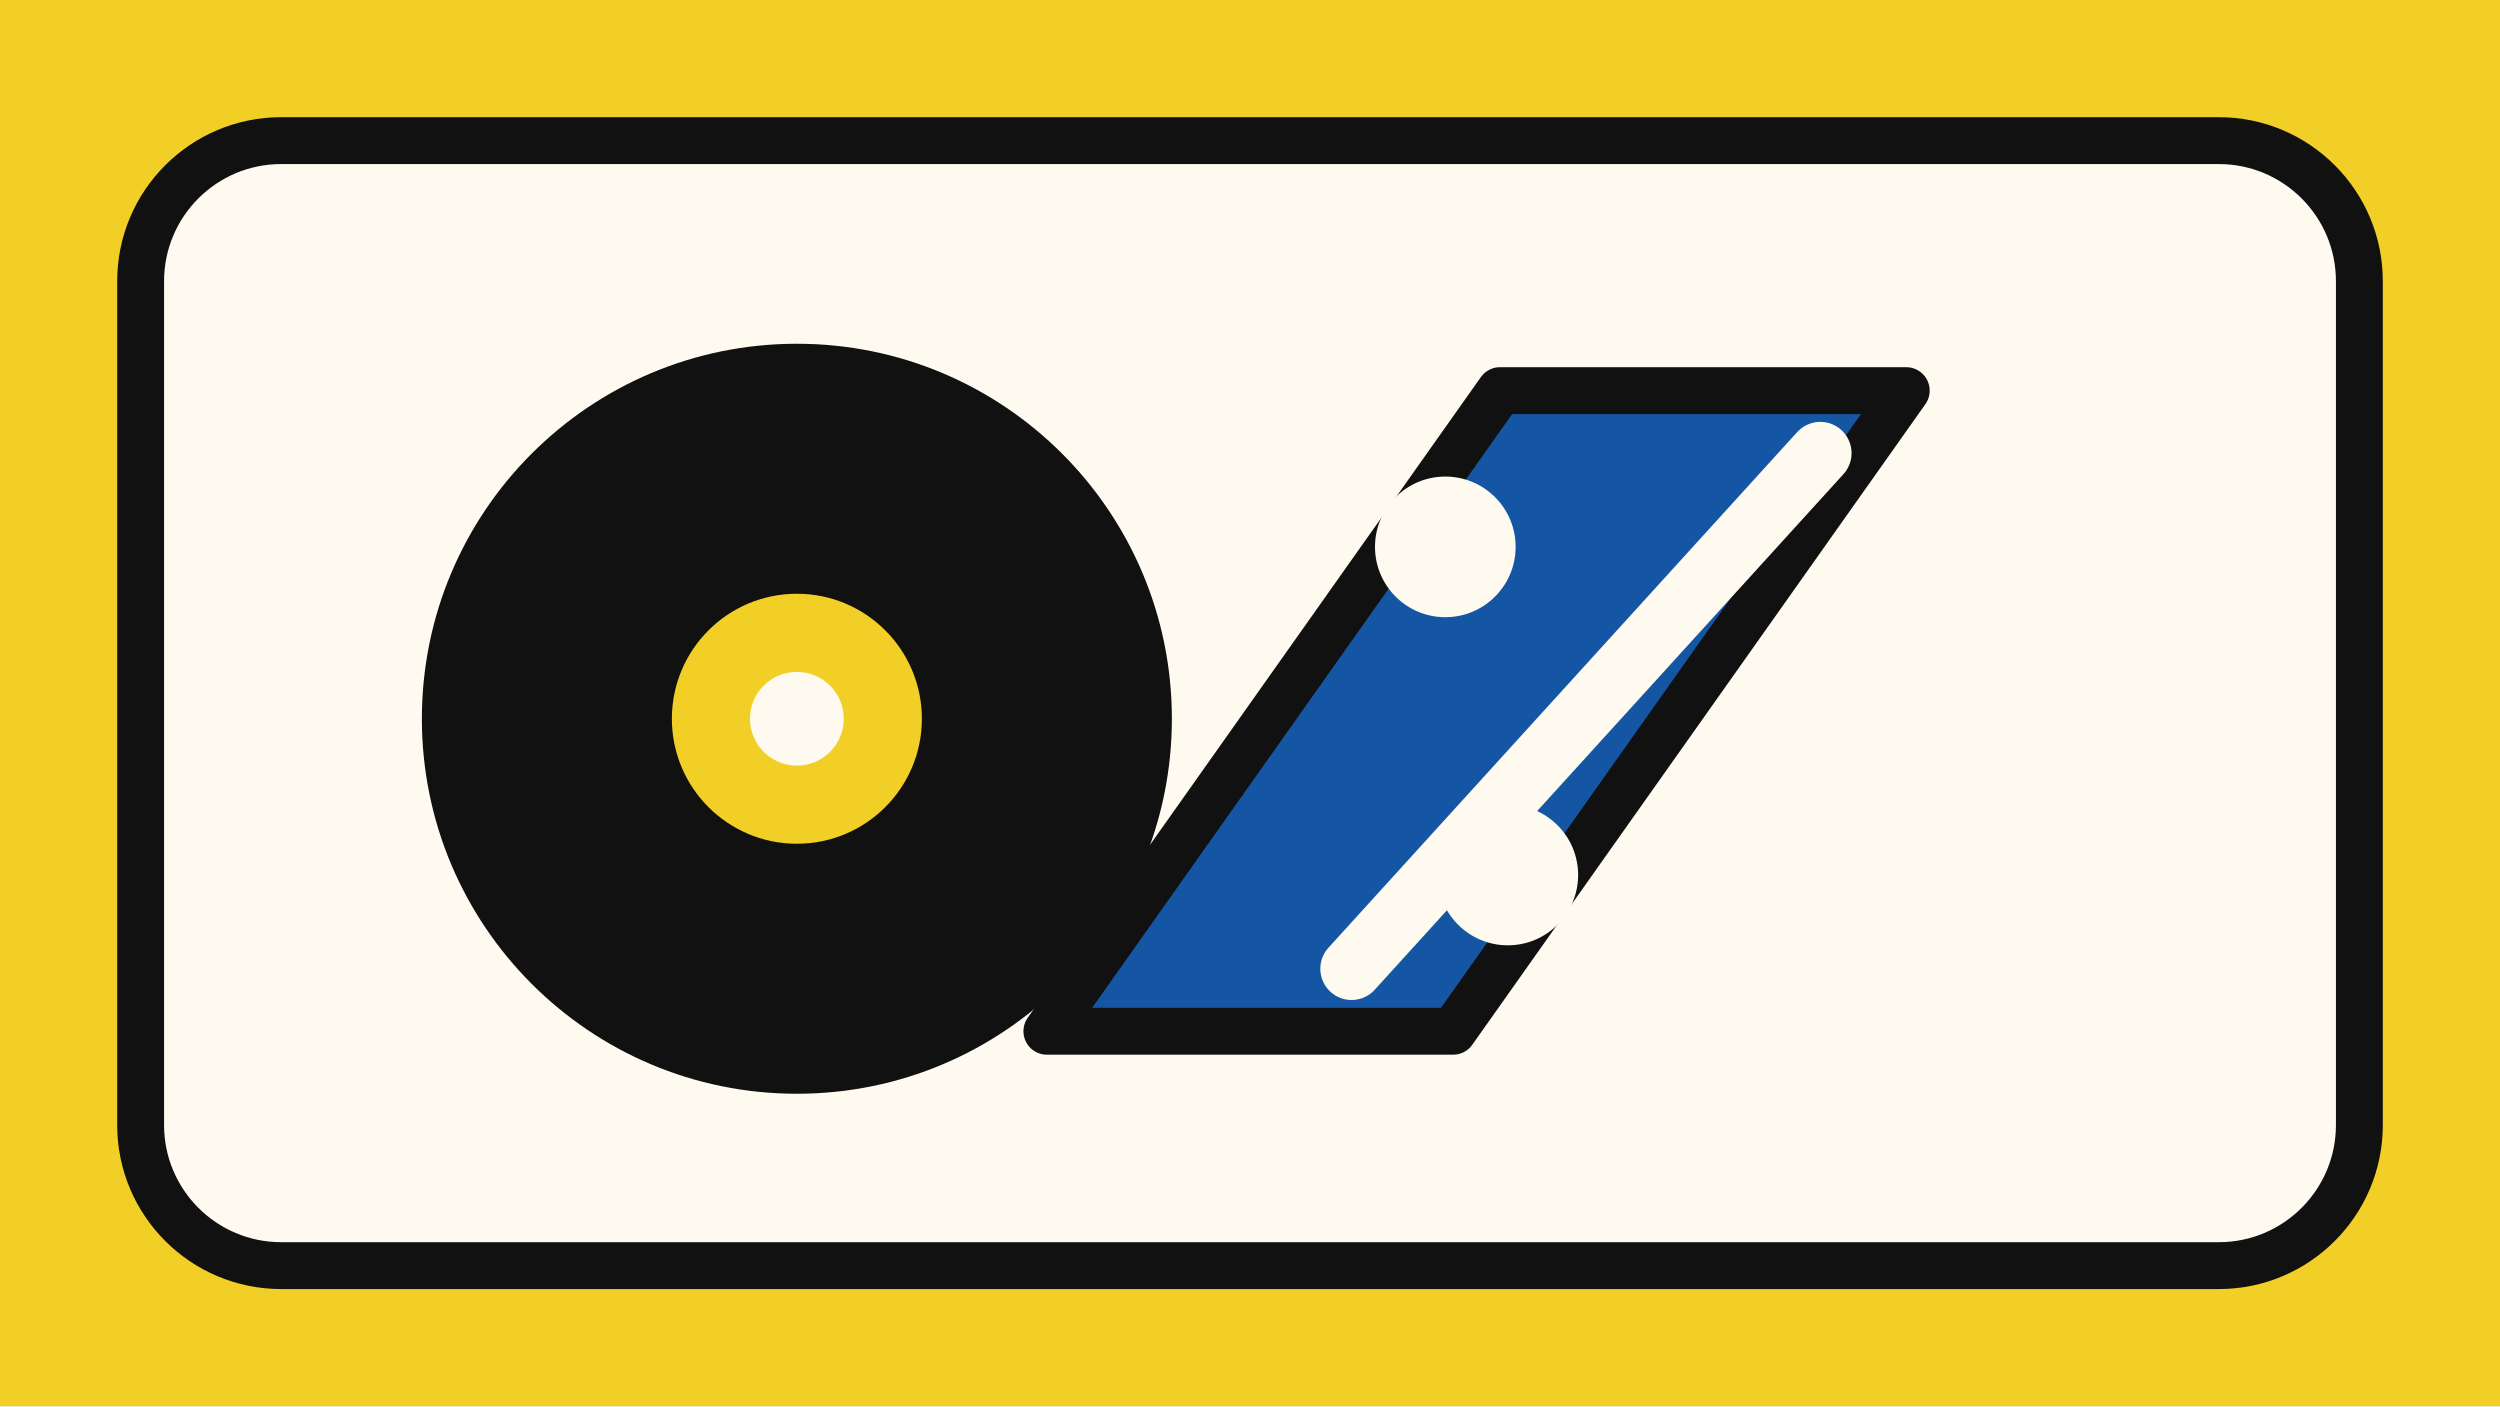
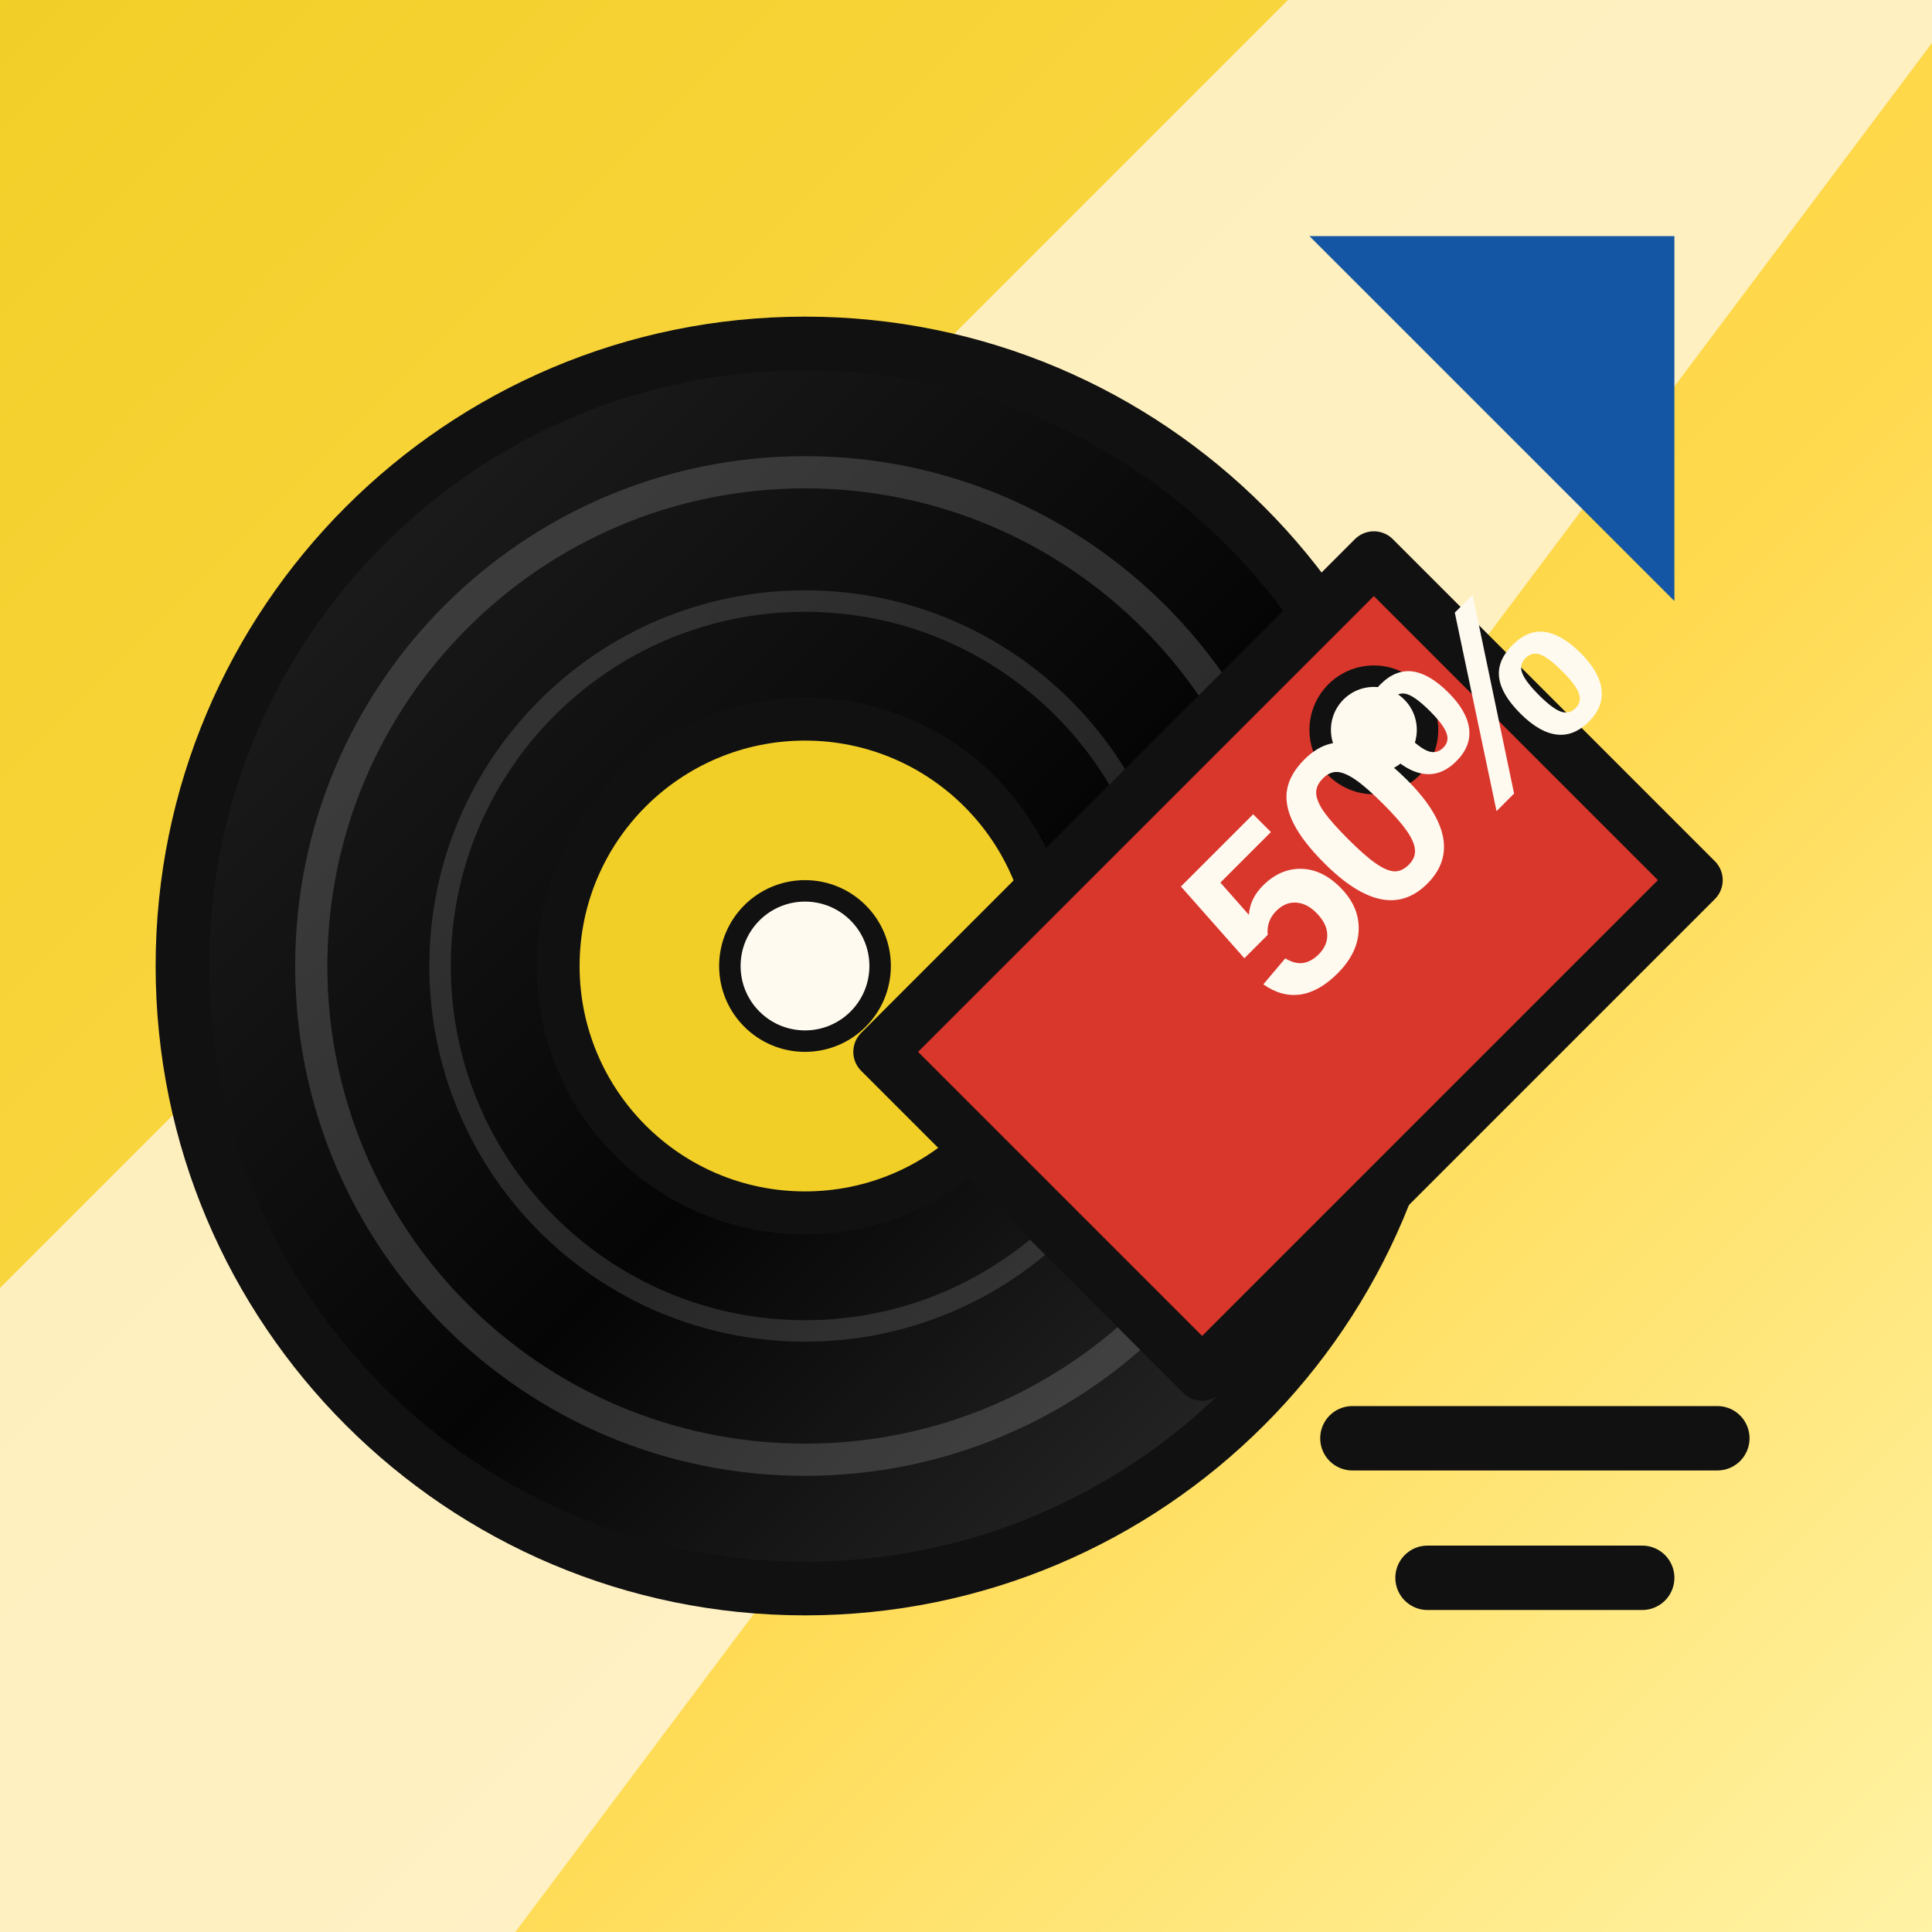
- <svg xmlns="http://www.w3.org/2000/svg" viewBox="0 0 320 180" role="img" aria-label="Album review discount">
-   <rect width="320" height="180" fill="#f2cf27" />
-   <rect x="18" y="18" width="284" height="144" rx="18" fill="#fffaf0" stroke="#111111" stroke-width="6" />
-   <circle cx="102" cy="92" r="48" fill="#111111" />
-   <circle cx="102" cy="92" r="16" fill="#f2cf27" />
-   <circle cx="102" cy="92" r="6" fill="#fffaf0" />
-   <path d="M192 50h52l-58 82h-52z" fill="#1556a4" stroke="#111111" stroke-width="6" stroke-linejoin="round" />
-   <circle cx="185" cy="70" r="9" fill="#fffaf0" />
-   <circle cx="193" cy="112" r="9" fill="#fffaf0" />
-   <path d="M173 124 233 58" stroke="#fffaf0" stroke-width="8" stroke-linecap="round" />
+ <svg xmlns="http://www.w3.org/2000/svg" viewBox="0 0 180 180" role="img" aria-label="Album review fifty percent discount">
+   <defs>
+     <linearGradient id="bg" x1="0" x2="1" y1="0" y2="1">
+       <stop offset="0" stop-color="#f2cf27" />
+       <stop offset="0.58" stop-color="#ffd94d" />
+       <stop offset="1" stop-color="#fff3a6" />
+     </linearGradient>
+     <linearGradient id="record" x1="0" x2="1" y1="0" y2="1">
+       <stop offset="0" stop-color="#232323" />
+       <stop offset="0.55" stop-color="#050505" />
+       <stop offset="1" stop-color="#323232" />
+     </linearGradient>
+   </defs>
+   <rect width="180" height="180" fill="url(#bg)" />
+   <path d="M-12 132 132-12h60L48 180h-60z" fill="#fffaf0" opacity=".72" />
+   <path d="M122 22h34v34z" fill="#1556a4" />
+   <circle cx="75" cy="90" r="58" fill="url(#record)" stroke="#111111" stroke-width="5" />
+   <circle cx="75" cy="90" r="46" fill="none" stroke="#ffffff" stroke-opacity=".16" stroke-width="3" />
+   <circle cx="75" cy="90" r="34" fill="none" stroke="#ffffff" stroke-opacity=".13" stroke-width="2" />
+   <circle cx="75" cy="90" r="23" fill="#f2cf27" stroke="#111111" stroke-width="4" />
+   <circle cx="75" cy="90" r="7" fill="#fffaf0" stroke="#111111" stroke-width="2" />
+   <path d="M128 52 158 82l-46 46-30-30z" fill="#d9362c" stroke="#111111" stroke-width="5" stroke-linejoin="round" />
+   <circle cx="128" cy="68" r="5" fill="#fffaf0" stroke="#111111" stroke-width="2" />
+   <text x="120" y="95" fill="#fffaf0" font-family="Arial, Helvetica, sans-serif" font-size="23" font-weight="900" letter-spacing="-1" transform="rotate(-45 120 95)">50%</text>
+   <path d="M126 134h34" stroke="#111111" stroke-width="6" stroke-linecap="round" />
+   <path d="M133 147h20" stroke="#111111" stroke-width="6" stroke-linecap="round" />
</svg>
